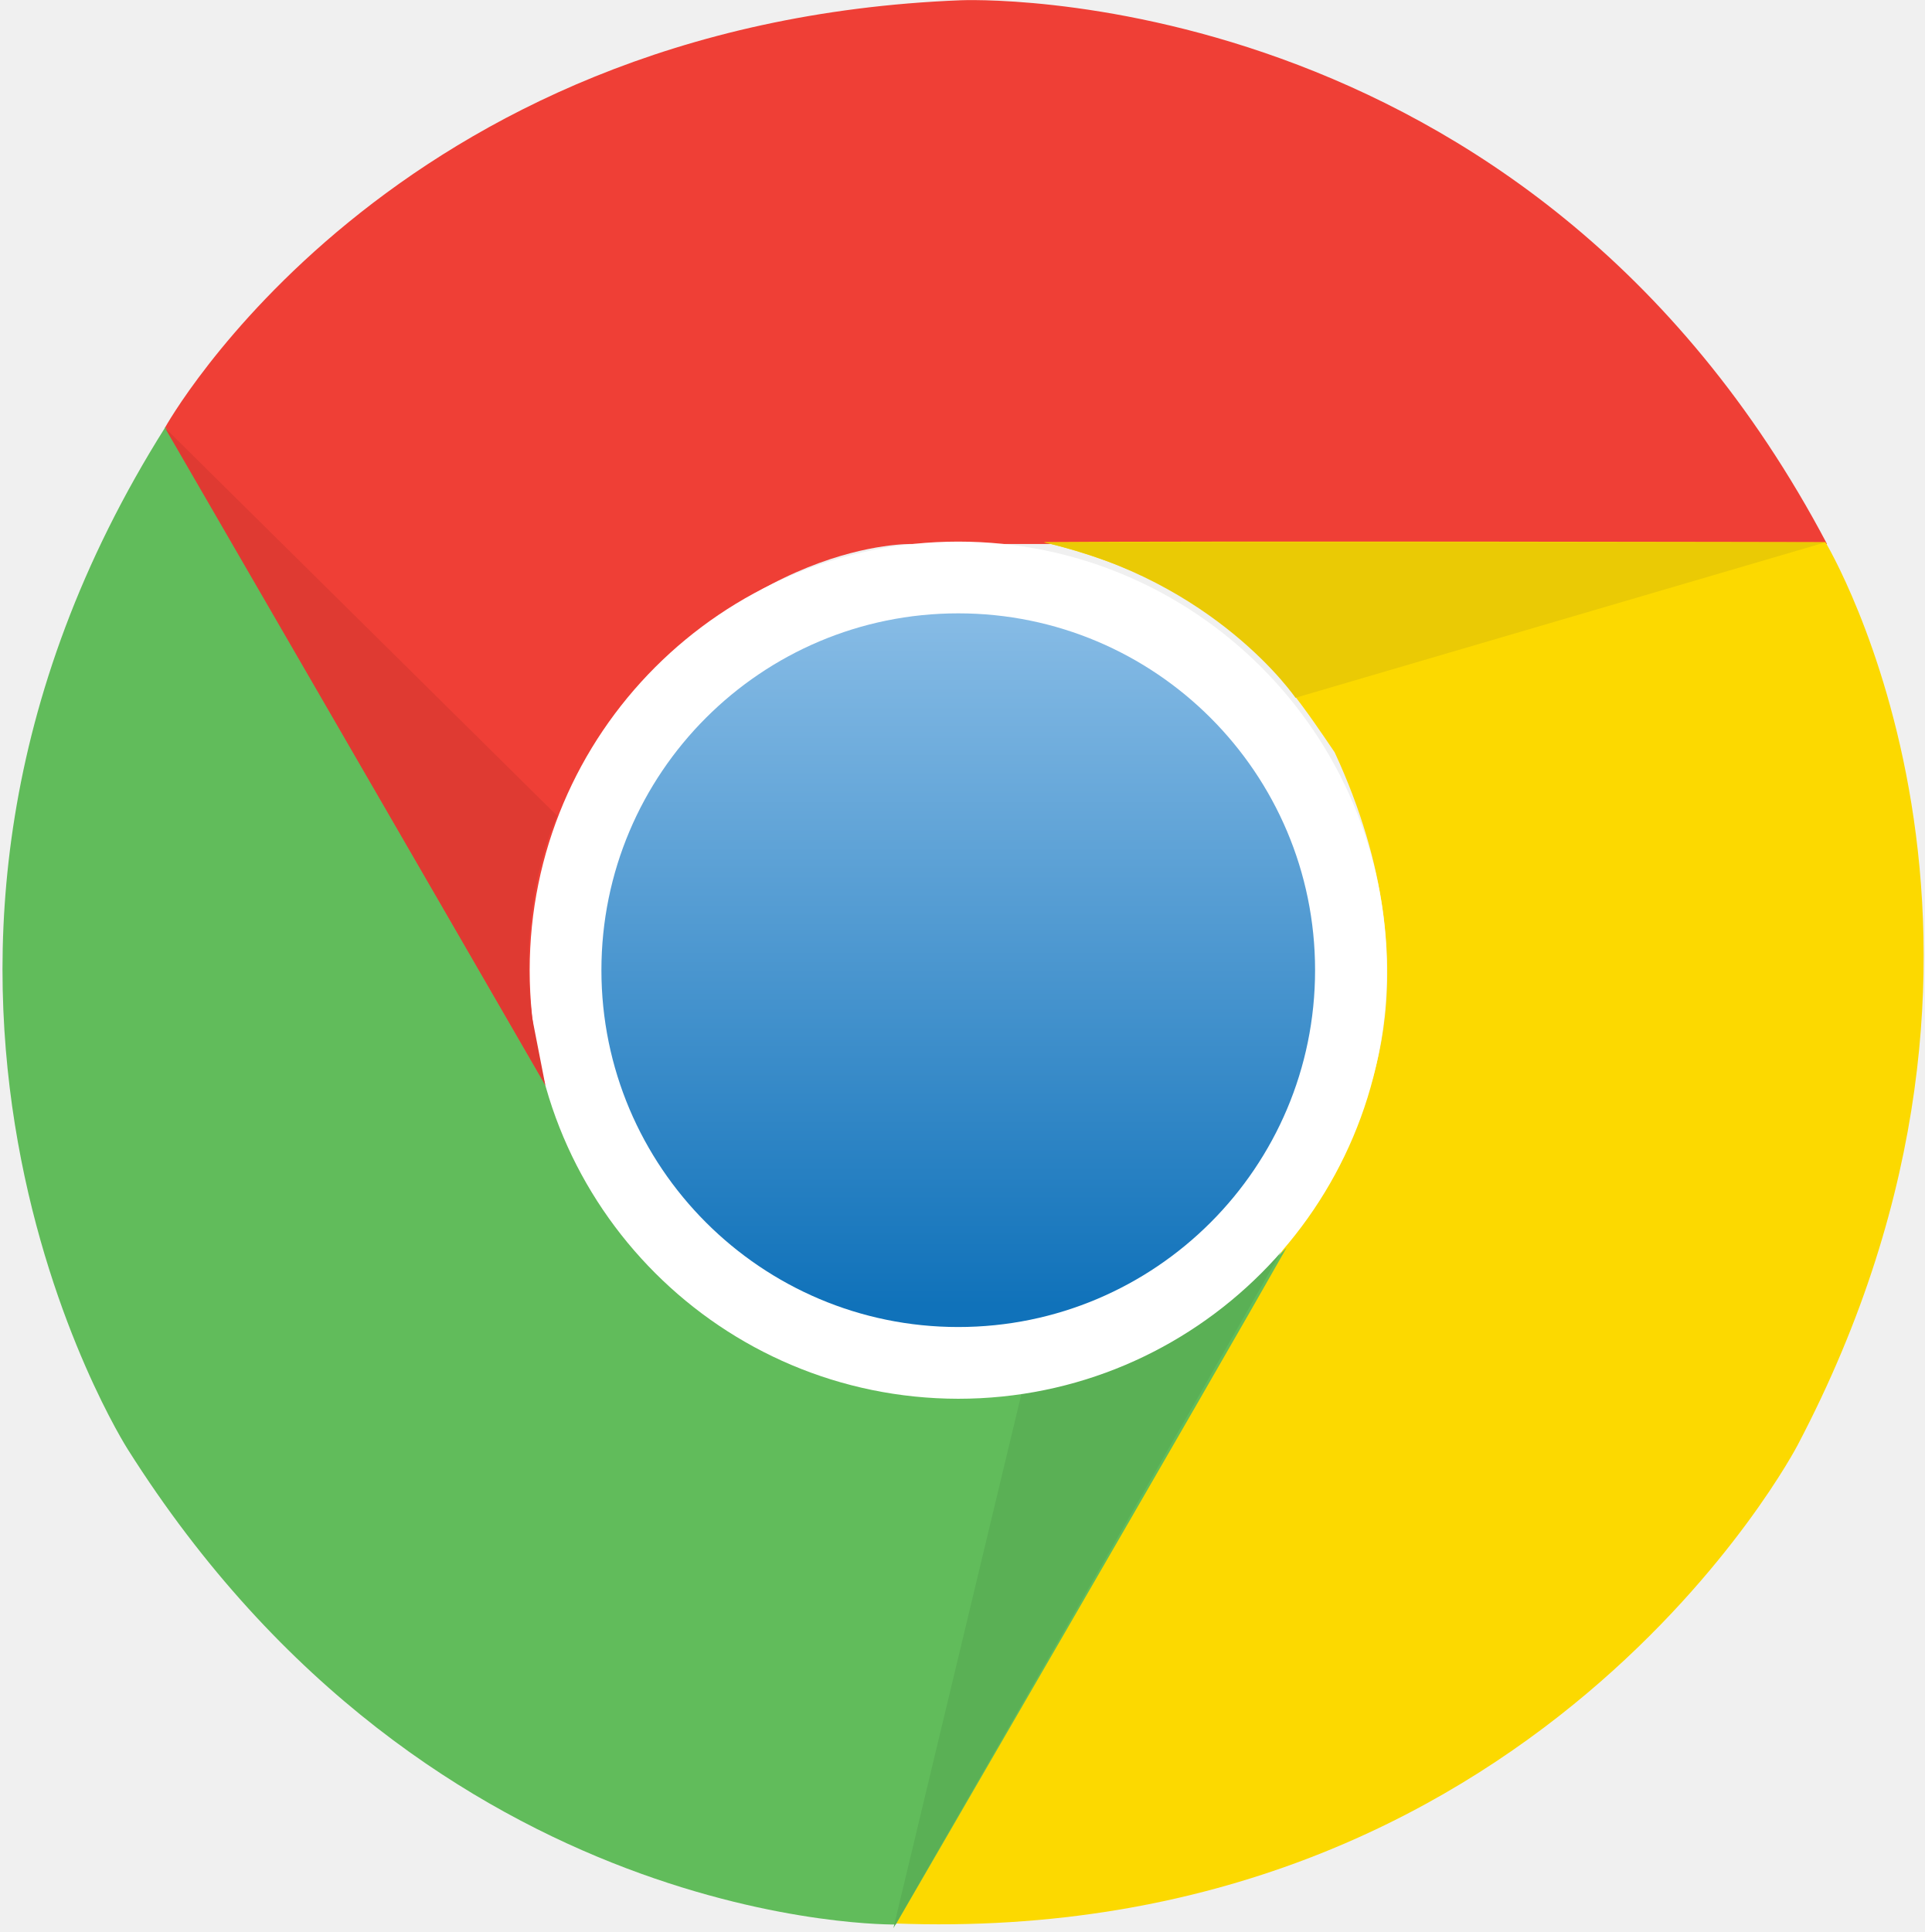
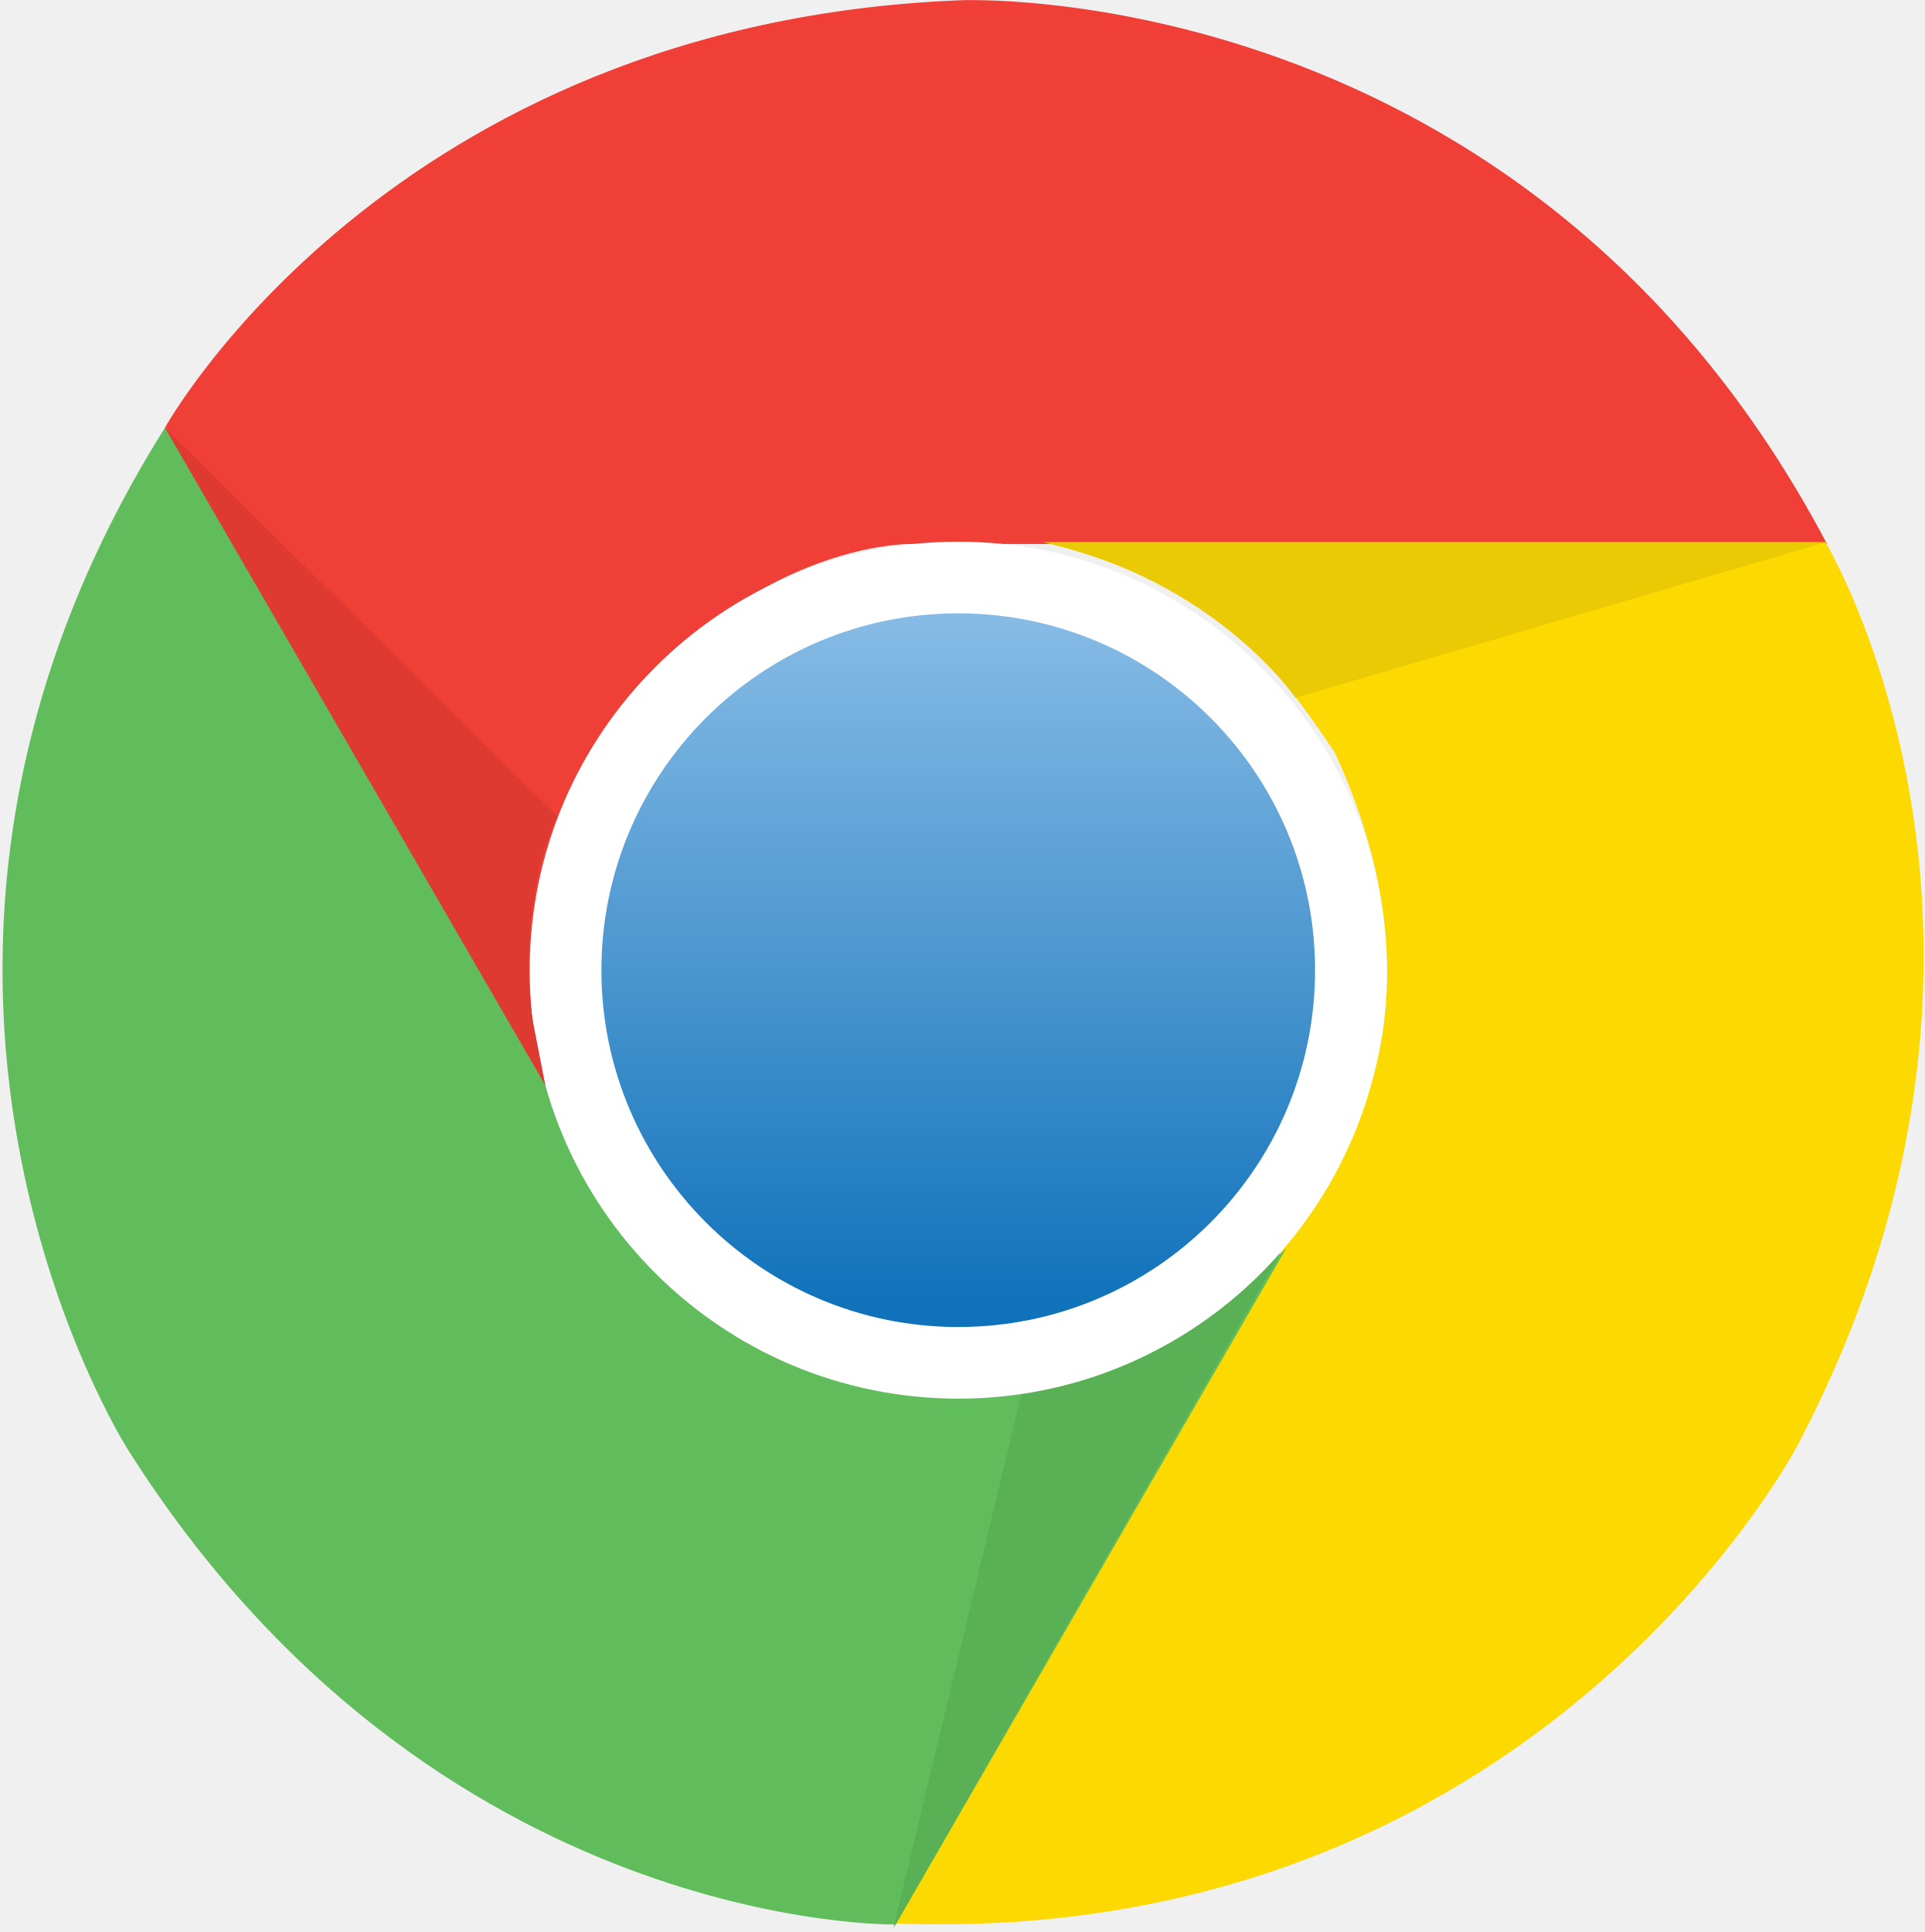
- <svg xmlns="http://www.w3.org/2000/svg" width="256px" height="257px" viewBox="0 0 256 257" version="1.1" preserveAspectRatio="xMidYMid">
+ <svg xmlns="http://www.w3.org/2000/svg" width="256" height="257" preserveAspectRatio="xMidYMid">
  <defs>
-     <linearGradient x1="49.998%" y1="0.706%" x2="49.998%" y2="96.99%" id="linearGradient-1">
-       <stop stop-color="#86BBE5" offset="0%" />
-       <stop stop-color="#1072BA" offset="100%" />
+     <linearGradient x1="49.998%" y1="0.706%" x2="49.998%" y2="96.99%" id="A">
+       <stop stop-color="#86bbe5" offset="0%" />
+       <stop stop-color="#1072ba" offset="100%" />
    </linearGradient>
  </defs>
-   <g>
-     <path d="M127.789,0.035 C127.789,0.035 203.11,-3.345 243.042,72.363 L121.38,72.363 C121.38,72.363 98.421,71.624 78.807,99.477 C73.173,111.168 67.116,123.211 73.913,146.945 C64.123,130.359 21.938,56.905 21.938,56.905 C21.938,56.905 51.693,3.028 127.789,0.035 L127.789,0.035 Z" fill="#EF3F36" />
-     <path d="M239.133,192.229 C239.133,192.229 204.377,259.169 118.88,255.859 C129.444,237.583 179.728,150.501 179.728,150.501 C179.728,150.501 191.877,130.993 177.545,100.076 C170.256,89.336 162.826,78.103 138.881,72.117 C158.143,71.941 242.83,72.117 242.83,72.117 C242.83,72.117 274.557,124.831 239.133,192.229 L239.133,192.229 Z" fill="#FCD900" />
-     <path d="M16.973,192.757 C16.973,192.757 -23.628,129.197 22.008,56.799 C32.537,75.075 82.821,162.157 82.821,162.157 C82.821,162.157 93.667,182.44 127.577,185.468 C140.501,184.517 153.952,183.707 171.136,165.995 C161.664,182.757 119.161,256 119.161,256 C119.161,256 57.609,257.127 16.973,192.757 L16.973,192.757 Z" fill="#61BC5B" />
-     <path d="M118.845,256.493 L135.958,185.081 C135.958,185.081 154.762,183.602 170.538,166.312 C160.748,183.531 118.845,256.493 118.845,256.493 L118.845,256.493 Z" fill="#5AB055" />
-     <path d="M70.462,129.056 C70.462,97.576 95.991,72.046 127.472,72.046 C158.952,72.046 184.482,97.576 184.482,129.056 C184.482,160.537 158.952,186.067 127.472,186.067 C95.991,186.031 70.462,160.537 70.462,129.056 L70.462,129.056 Z" fill="#FFFFFF" />
-     <path d="M80.004,129.056 C80.004,102.858 101.238,81.589 127.472,81.589 C153.67,81.589 174.939,102.823 174.939,129.056 C174.939,155.255 153.706,176.524 127.472,176.524 C101.273,176.524 80.004,155.255 80.004,129.056 L80.004,129.056 Z" fill="url(#linearGradient-1)" />
-     <path d="M242.795,72.152 L172.333,92.822 C172.333,92.822 161.699,77.223 138.846,72.152 C158.671,72.046 242.795,72.152 242.795,72.152 L242.795,72.152 Z" fill="#EACA05" />
-     <path d="M72.539,144.339 C62.644,127.19 21.938,56.905 21.938,56.905 L74.124,108.527 C74.124,108.527 68.771,119.549 70.779,135.324 L72.539,144.339 L72.539,144.339 Z" fill="#DF3A32" />
-   </g>
+   <path d="M127.79.035s75.32-3.38 115.253 72.328H121.38s-22.96-.74-42.573 27.114c-5.634 11.69-11.69 23.734-4.895 47.467l-51.975-90.04S51.693 3.028 127.79.035z" fill="#ef3f36" />
+   <path d="M239.133 192.23s-34.755 66.94-120.253 63.63L179.728 150.5s12.15-19.508-2.183-50.425c-7.29-10.74-14.72-21.973-38.664-27.96h103.95s31.727 52.714-3.697 120.112z" fill="#fcd900" />
+   <path d="M16.973 192.757s-40.6-63.56 5.035-135.958L82.82 162.157s10.846 20.283 44.756 23.31c12.923-.95 26.375-1.76 43.56-19.473L119.16 256s-61.553 1.127-102.19-63.243z" fill="#61bc5b" />
+   <path d="M118.845 256.493l17.114-71.412s18.804-1.48 34.58-18.77l-51.693 90.18z" fill="#5ab055" />
+   <path d="M70.462 129.056c0-31.48 25.53-57 57-57s57 25.53 57 57-25.53 57-57 57c-31.48-.035-57-25.53-57-57z" fill="#fff" />
+   <path d="M80.004 129.056c0-26.2 21.234-47.467 47.467-47.467 26.2 0 47.467 21.234 47.467 47.467 0 26.2-21.234 47.467-47.467 47.467-26.2 0-47.467-21.27-47.467-47.467z" fill="url(#A)" />
+   <path d="M242.795 72.152l-70.462 20.67s-10.634-15.6-33.488-20.67h103.95z" fill="#eaca05" />
+   <path d="M72.54 144.34l-50.6-87.434 52.186 51.623s-5.352 11.022-3.345 26.797l1.76 9.015z" fill="#df3a32" />
</svg>
